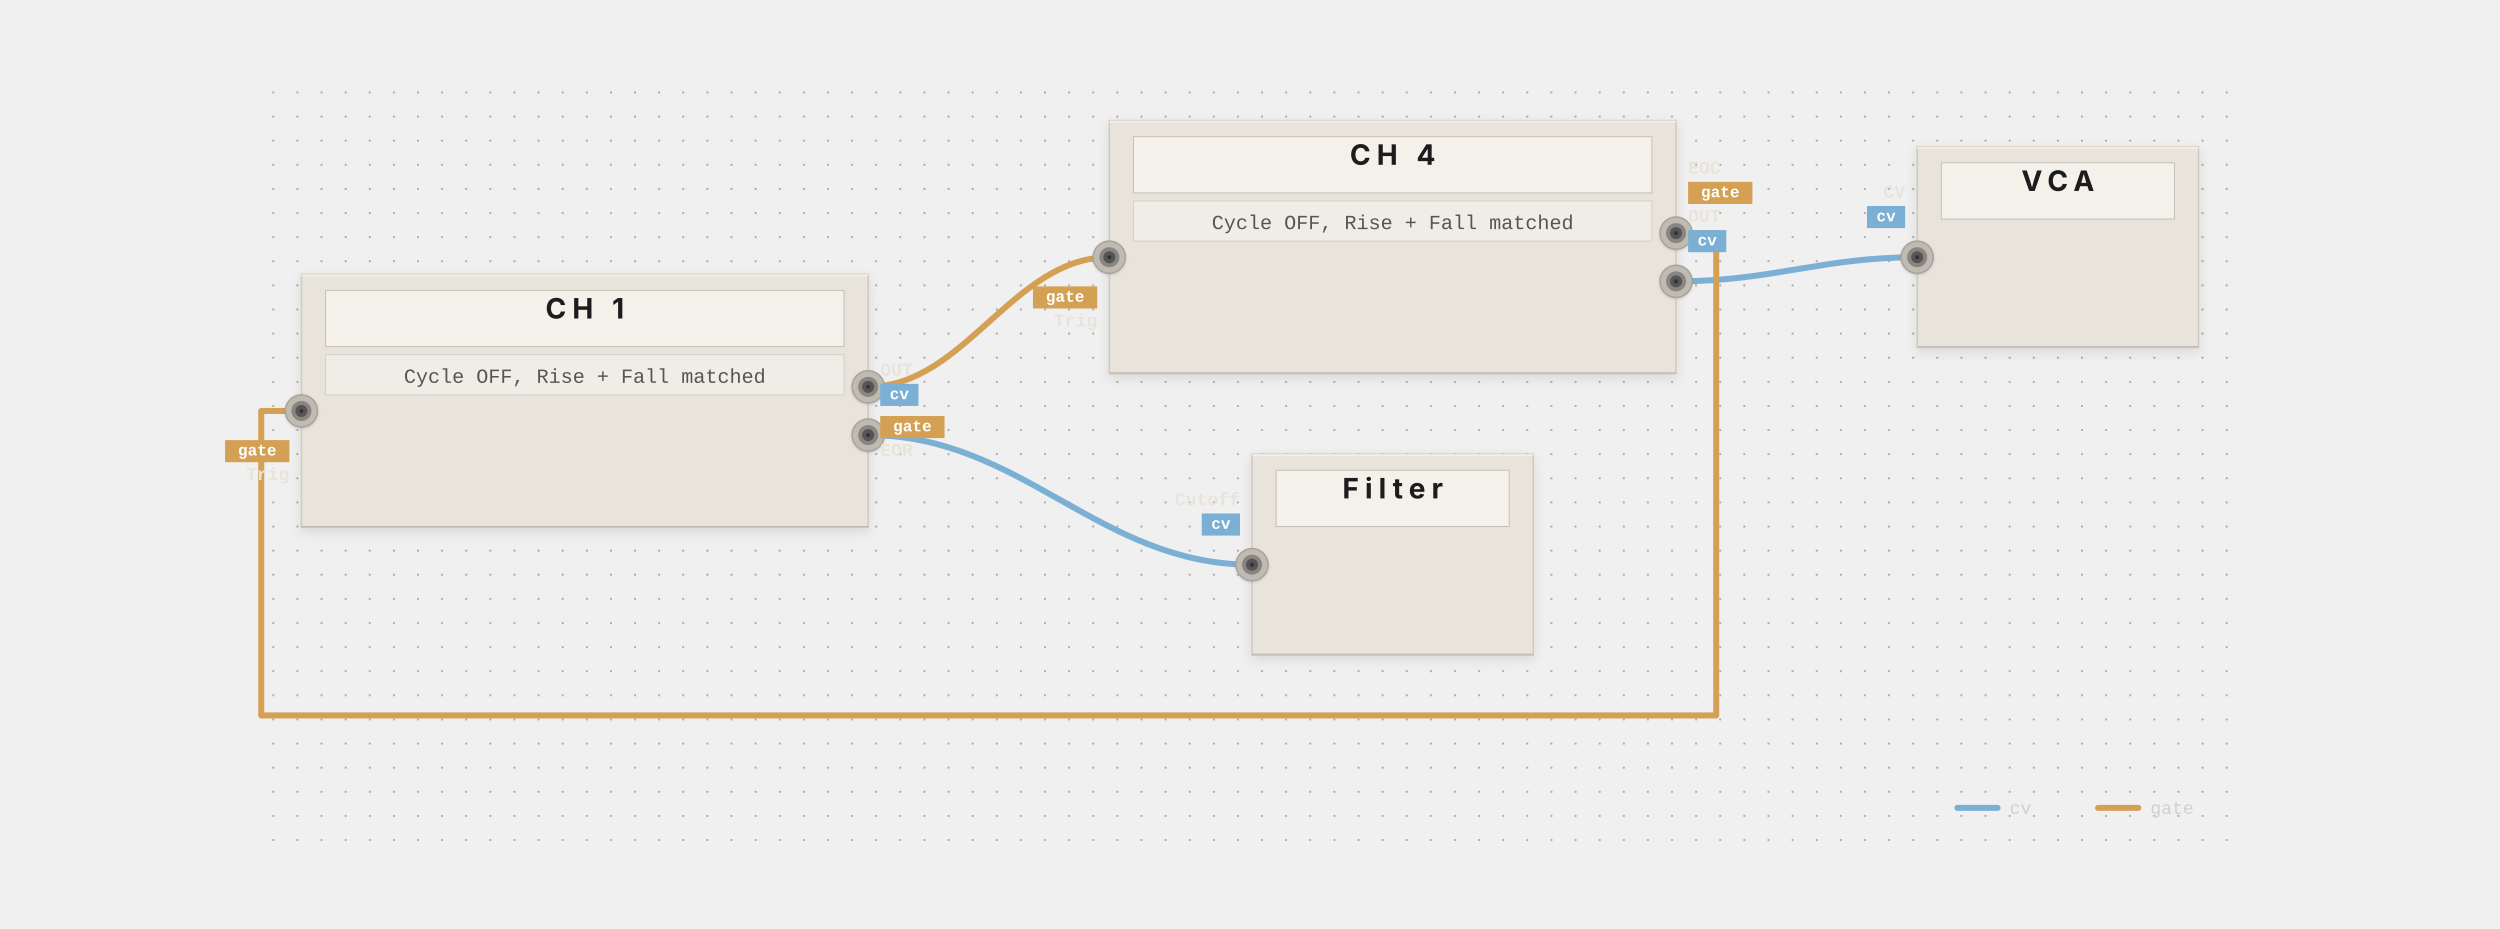
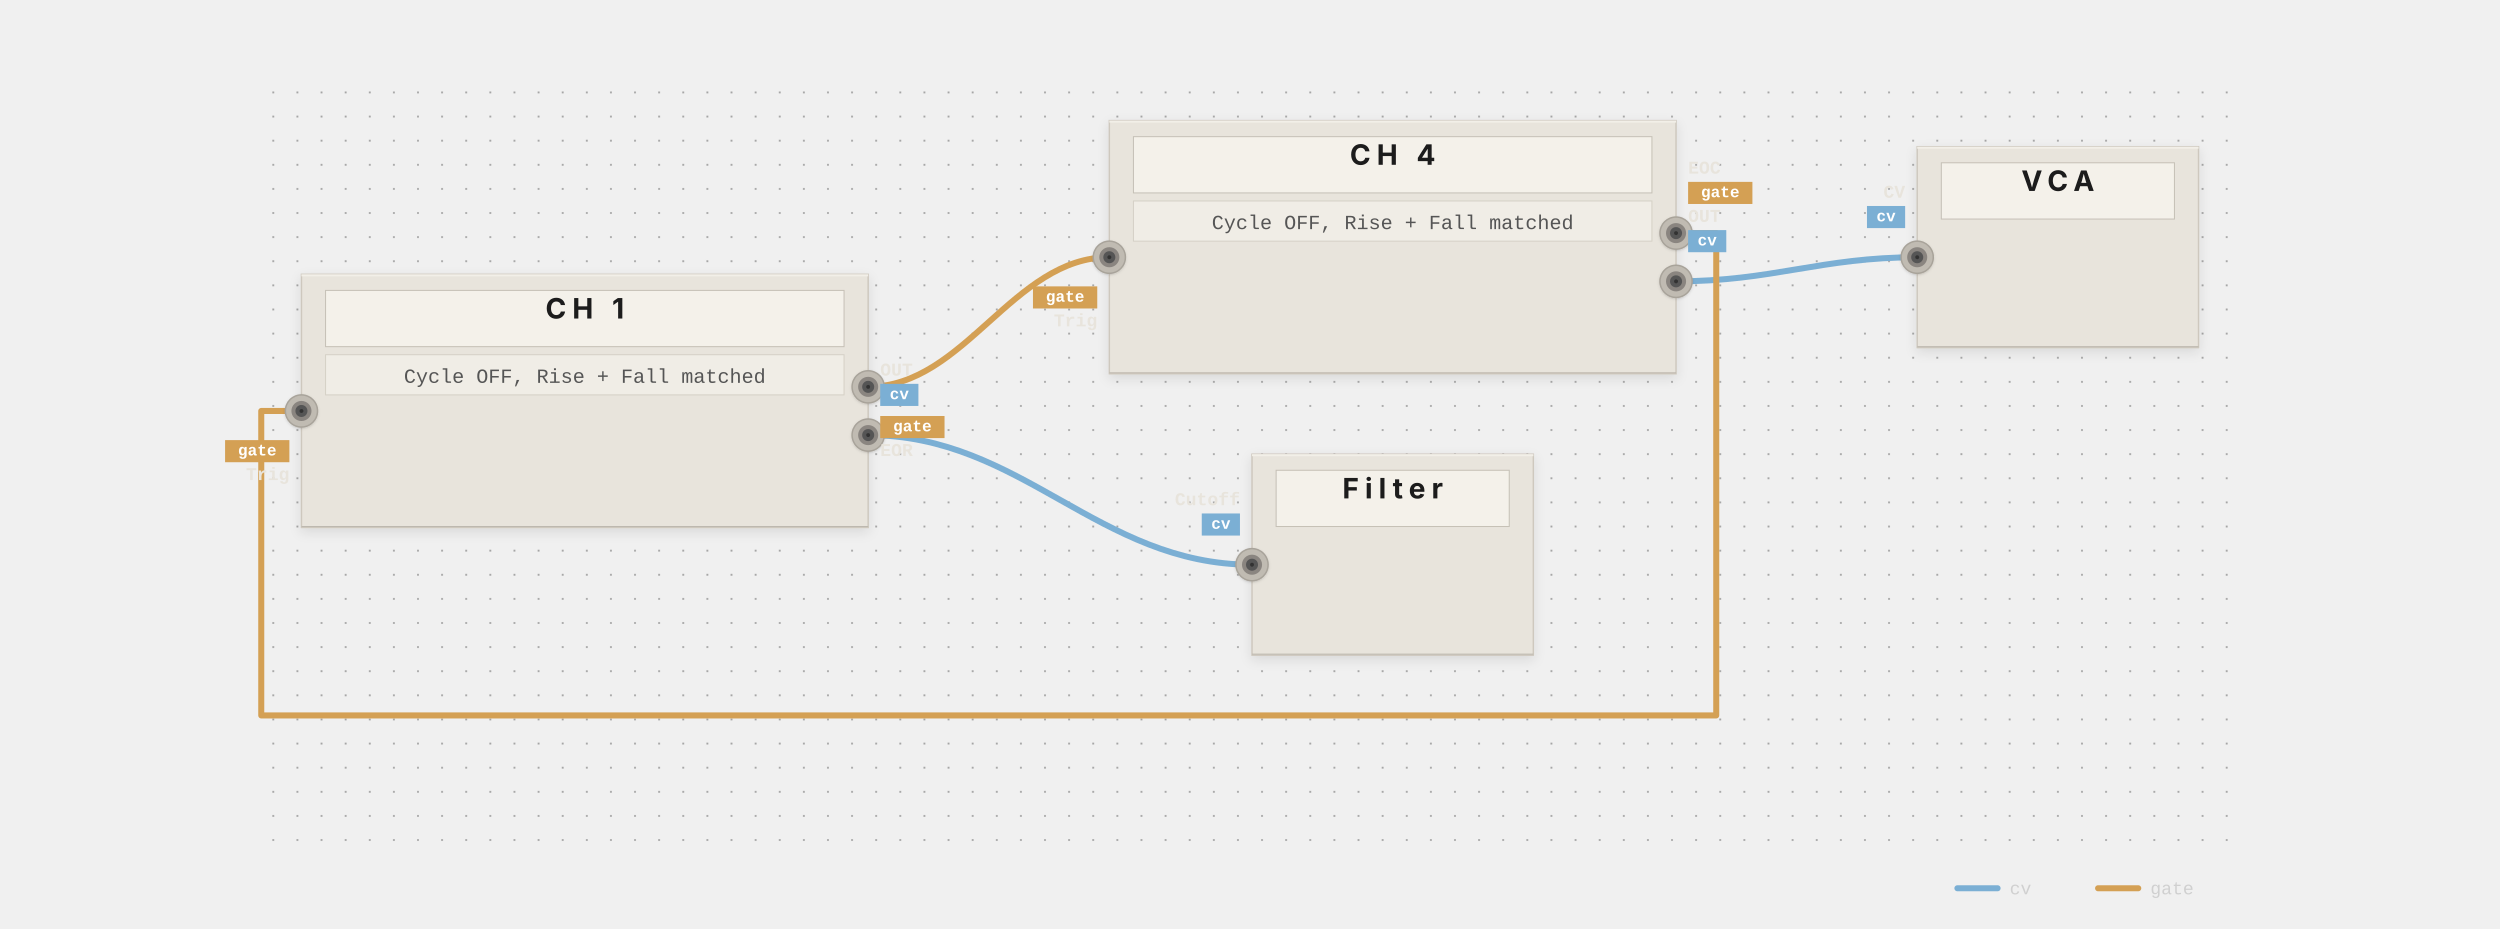
- <svg xmlns="http://www.w3.org/2000/svg" viewBox="-130 -40 1244 462" width="100%" data-pf-min-width="1244" role="img" aria-labelledby="pf-cffb1e-title pf-cffb1e-desc">
+ <svg xmlns="http://www.w3.org/2000/svg" viewBox="-130 -40 1244 462" width="100%" data-pf-min-width="1244" role="img" aria-labelledby="pf-ba3ef0-title pf-ba3ef0-desc">
  <style>@media print { .pf-panel, .pf-jack { filter: none; } }</style>
  <defs>
-     <filter id="pf-cffb1e-panel-shadow" x="-20%" y="-20%" width="140%" height="140%">
+     <filter id="pf-ba3ef0-panel-shadow" x="-20%" y="-20%" width="140%" height="140%">
      <feDropShadow dx="0" dy="2" stdDeviation="3" flood-opacity="0.1" />
    </filter>
-     <filter id="pf-cffb1e-jack-shadow" x="-20%" y="-20%" width="140%" height="140%">
+     <filter id="pf-ba3ef0-jack-shadow" x="-20%" y="-20%" width="140%" height="140%">
      <feDropShadow dx="0" dy="0.5" stdDeviation="0.8" flood-opacity="0.15" />
    </filter>
-     <pattern id="pf-cffb1e-dots" width="12" height="12" patternUnits="userSpaceOnUse">
+     <pattern id="pf-ba3ef0-dots" width="12" height="12" patternUnits="userSpaceOnUse">
      <circle cx="6" cy="6" r="0.5" fill="#555555" opacity="0.5" />
    </pattern>
  </defs>
  <g class="pf-layer-bg">
-     <rect width="984" height="382" fill="url(#pf-cffb1e-dots)" />
+     <rect width="984" height="382" fill="url(#pf-ba3ef0-dots)" />
  </g>
  <g class="pf-layer-cables">
    <path d="M 302 152.5 C 350 152.5, 374 88, 422 88" stroke="#d4a054" stroke-width="3" fill="none" stroke-linecap="round" stroke-linejoin="round" data-connection="conn-0" data-signal="gate" />
    <path d="M 302 176.5 C 378.4 176.5, 416.6 241, 493 241" stroke="#7bafd4" stroke-width="3" fill="none" stroke-linecap="round" stroke-linejoin="round" data-connection="conn-2" data-signal="cv" />
    <path d="M 704 100 C 752 100, 776 88, 824 88" stroke="#7bafd4" stroke-width="3" fill="none" stroke-linecap="round" stroke-linejoin="round" data-connection="conn-3" data-signal="cv" />
    <path d="M 704 76 L 724 76 L 724 316 L 0 316 L 0 164.5 L 20 164.5" stroke="#d4a054" stroke-width="3" fill="none" stroke-linecap="round" stroke-linejoin="round" data-connection="conn-1" data-signal="gate" />
    <circle cx="302" cy="152.5" r="3.5" fill="#c49244" />
    <circle cx="422" cy="88" r="3.5" fill="#c49244" />
    <circle cx="302" cy="176.5" r="3.5" fill="#6a9ec3" />
    <circle cx="493" cy="241" r="3.5" fill="#6a9ec3" />
    <circle cx="704" cy="100" r="3.5" fill="#6a9ec3" />
    <circle cx="824" cy="88" r="3.5" fill="#6a9ec3" />
    <circle cx="704" cy="76" r="3.5" fill="#c49244" />
    <circle cx="20" cy="164.5" r="3.5" fill="#c49244" />
  </g>
  <g class="pf-layer-panels">
-     <g data-module="MATHS" filter="url(#pf-cffb1e-panel-shadow)">
+     <g data-module="MATHS" filter="url(#pf-ba3ef0-panel-shadow)">
      <rect x="20" y="96.5" width="282" height="126" fill="#e8e4dc" stroke="#cec8be" stroke-width="0.75" rx="0" />
      <line x1="20" y1="97" x2="302" y2="97" stroke="#f2efe8" stroke-width="1" />
      <line x1="20" y1="222" x2="302" y2="222" stroke="#bdb8ae" stroke-width="0.5" />
      <rect x="32" y="104.5" width="258" height="28" fill="#f4f1ea" stroke="#c5c0b6" stroke-width="0.5" />
      <text x="161" y="118.5" text-anchor="middle" font-family="system-ui, -apple-system, BlinkMacSystemFont, 'Segoe UI', sans-serif" font-size="14" font-weight="700" fill="#1a1a1a" letter-spacing="3">CH 1</text>
    </g>
-     <g data-module="MATHS" filter="url(#pf-cffb1e-panel-shadow)">
+     <g data-module="MATHS" filter="url(#pf-ba3ef0-panel-shadow)">
      <rect x="422" y="20" width="282" height="126" fill="#e8e4dc" stroke="#cec8be" stroke-width="0.75" rx="0" />
      <line x1="422" y1="20.5" x2="704" y2="20.5" stroke="#f2efe8" stroke-width="1" />
      <line x1="422" y1="145.5" x2="704" y2="145.5" stroke="#bdb8ae" stroke-width="0.5" />
      <rect x="434" y="28" width="258" height="28" fill="#f4f1ea" stroke="#c5c0b6" stroke-width="0.5" />
      <text x="563" y="42" text-anchor="middle" font-family="system-ui, -apple-system, BlinkMacSystemFont, 'Segoe UI', sans-serif" font-size="14" font-weight="700" fill="#1a1a1a" letter-spacing="3">CH 4</text>
    </g>
-     <g data-module="Filter" filter="url(#pf-cffb1e-panel-shadow)">
+     <g data-module="Filter" filter="url(#pf-ba3ef0-panel-shadow)">
      <rect x="493" y="186" width="140" height="100" fill="#e8e4dc" stroke="#cec8be" stroke-width="0.75" rx="0" />
      <line x1="493" y1="186.5" x2="633" y2="186.5" stroke="#f2efe8" stroke-width="1" />
      <line x1="493" y1="285.5" x2="633" y2="285.5" stroke="#bdb8ae" stroke-width="0.5" />
      <rect x="505" y="194" width="116" height="28" fill="#f4f1ea" stroke="#c5c0b6" stroke-width="0.5" />
      <text x="563" y="208" text-anchor="middle" font-family="system-ui, -apple-system, BlinkMacSystemFont, 'Segoe UI', sans-serif" font-size="14" font-weight="700" fill="#1a1a1a" letter-spacing="3">Filter</text>
    </g>
-     <g data-module="VCA" filter="url(#pf-cffb1e-panel-shadow)">
+     <g data-module="VCA" filter="url(#pf-ba3ef0-panel-shadow)">
      <rect x="824" y="33" width="140" height="100" fill="#e8e4dc" stroke="#cec8be" stroke-width="0.75" rx="0" />
      <line x1="824" y1="33.5" x2="964" y2="33.5" stroke="#f2efe8" stroke-width="1" />
      <line x1="824" y1="132.5" x2="964" y2="132.5" stroke="#bdb8ae" stroke-width="0.5" />
      <rect x="836" y="41" width="116" height="28" fill="#f4f1ea" stroke="#c5c0b6" stroke-width="0.5" />
      <text x="894" y="55" text-anchor="middle" font-family="system-ui, -apple-system, BlinkMacSystemFont, 'Segoe UI', sans-serif" font-size="14" font-weight="700" fill="#1a1a1a" letter-spacing="3">VCA</text>
    </g>
  </g>
  <g class="pf-layer-params">
    <rect x="32" y="136.5" width="258" height="20" fill="#f0ede6" stroke="#d5d0c6" stroke-width="0.5" />
    <text x="161" y="150.5" text-anchor="middle" font-family="'SF Mono', 'Fira Code', Consolas, 'Courier New', monospace" font-size="10" fill="#555555">Cycle OFF, Rise + Fall matched</text>
    <rect x="434" y="60" width="258" height="20" fill="#f0ede6" stroke="#d5d0c6" stroke-width="0.5" />
    <text x="563" y="74" text-anchor="middle" font-family="'SF Mono', 'Fira Code', Consolas, 'Courier New', monospace" font-size="10" fill="#555555">Cycle OFF, Rise + Fall matched</text>
  </g>
  <g class="pf-layer-jacks">
-     <g data-port="maths--ch-1.trig" filter="url(#pf-cffb1e-jack-shadow)">
+     <g data-port="maths--ch-1.trig" filter="url(#pf-ba3ef0-jack-shadow)">
      <circle cx="20" cy="164.5" r="8" fill="#c0bbb2" stroke="#a8a39a" stroke-width="0.75" />
      <circle cx="20" cy="164.5" r="5" fill="#8a8580" />
      <circle cx="20" cy="164.5" r="3" fill="#555555" />
      <circle cx="20" cy="164.5" r="1" fill="#333333" />
    </g>
-     <g data-port="maths--ch-1.eor" filter="url(#pf-cffb1e-jack-shadow)">
+     <g data-port="maths--ch-1.eor" filter="url(#pf-ba3ef0-jack-shadow)">
      <circle cx="302" cy="152.5" r="8" fill="#c0bbb2" stroke="#a8a39a" stroke-width="0.75" />
      <circle cx="302" cy="152.5" r="5" fill="#8a8580" />
      <circle cx="302" cy="152.5" r="3" fill="#555555" />
      <circle cx="302" cy="152.5" r="1" fill="#333333" />
    </g>
-     <g data-port="maths--ch-1.out" filter="url(#pf-cffb1e-jack-shadow)">
+     <g data-port="maths--ch-1.out" filter="url(#pf-ba3ef0-jack-shadow)">
      <circle cx="302" cy="176.5" r="8" fill="#c0bbb2" stroke="#a8a39a" stroke-width="0.75" />
      <circle cx="302" cy="176.5" r="5" fill="#8a8580" />
      <circle cx="302" cy="176.5" r="3" fill="#555555" />
      <circle cx="302" cy="176.5" r="1" fill="#333333" />
    </g>
-     <g data-port="maths--ch-4.trig" filter="url(#pf-cffb1e-jack-shadow)">
+     <g data-port="maths--ch-4.trig" filter="url(#pf-ba3ef0-jack-shadow)">
      <circle cx="422" cy="88" r="8" fill="#c0bbb2" stroke="#a8a39a" stroke-width="0.75" />
      <circle cx="422" cy="88" r="5" fill="#8a8580" />
      <circle cx="422" cy="88" r="3" fill="#555555" />
      <circle cx="422" cy="88" r="1" fill="#333333" />
    </g>
-     <g data-port="maths--ch-4.eoc" filter="url(#pf-cffb1e-jack-shadow)">
+     <g data-port="maths--ch-4.eoc" filter="url(#pf-ba3ef0-jack-shadow)">
      <circle cx="704" cy="76" r="8" fill="#c0bbb2" stroke="#a8a39a" stroke-width="0.75" />
      <circle cx="704" cy="76" r="5" fill="#8a8580" />
      <circle cx="704" cy="76" r="3" fill="#555555" />
      <circle cx="704" cy="76" r="1" fill="#333333" />
    </g>
-     <g data-port="maths--ch-4.out" filter="url(#pf-cffb1e-jack-shadow)">
+     <g data-port="maths--ch-4.out" filter="url(#pf-ba3ef0-jack-shadow)">
      <circle cx="704" cy="100" r="8" fill="#c0bbb2" stroke="#a8a39a" stroke-width="0.75" />
      <circle cx="704" cy="100" r="5" fill="#8a8580" />
      <circle cx="704" cy="100" r="3" fill="#555555" />
      <circle cx="704" cy="100" r="1" fill="#333333" />
    </g>
-     <g data-port="filter.cutoff" filter="url(#pf-cffb1e-jack-shadow)">
+     <g data-port="filter.cutoff" filter="url(#pf-ba3ef0-jack-shadow)">
      <circle cx="493" cy="241" r="8" fill="#c0bbb2" stroke="#a8a39a" stroke-width="0.75" />
      <circle cx="493" cy="241" r="5" fill="#8a8580" />
      <circle cx="493" cy="241" r="3" fill="#555555" />
      <circle cx="493" cy="241" r="1" fill="#333333" />
    </g>
-     <g data-port="vca.cv" filter="url(#pf-cffb1e-jack-shadow)">
+     <g data-port="vca.cv" filter="url(#pf-ba3ef0-jack-shadow)">
      <circle cx="824" cy="88" r="8" fill="#c0bbb2" stroke="#a8a39a" stroke-width="0.75" />
      <circle cx="824" cy="88" r="5" fill="#8a8580" />
      <circle cx="824" cy="88" r="3" fill="#555555" />
      <circle cx="824" cy="88" r="1" fill="#333333" />
    </g>
  </g>
  <g class="pf-layer-labels">
    <text x="14" y="196.5" font-family="'SF Mono', 'Fira Code', Consolas, 'Courier New', monospace" font-size="9" fill="#e8e4dc" font-weight="600" text-anchor="end" dominant-baseline="central">Trig</text>
    <rect class="pf-port-pill" x="-18" y="179" width="32" height="11" rx="0" fill="#d4a054" data-signal="gate" />
    <text class="pf-port-pill-text" x="-2" y="184.5" text-anchor="middle" dominant-baseline="central" font-family="'SF Mono', 'Fira Code', Consolas, 'Courier New', monospace" font-size="8" fill="#ffffff" font-weight="600">gate</text>
    <text x="308" y="184.5" font-family="'SF Mono', 'Fira Code', Consolas, 'Courier New', monospace" font-size="9" fill="#e8e4dc" font-weight="600" text-anchor="start" dominant-baseline="central">EOR</text>
    <rect class="pf-port-pill" x="308" y="167" width="32" height="11" rx="0" fill="#d4a054" data-signal="gate" />
    <text class="pf-port-pill-text" x="324" y="172.5" text-anchor="middle" dominant-baseline="central" font-family="'SF Mono', 'Fira Code', Consolas, 'Courier New', monospace" font-size="8" fill="#ffffff" font-weight="600">gate</text>
    <text x="308" y="144.5" font-family="'SF Mono', 'Fira Code', Consolas, 'Courier New', monospace" font-size="9" fill="#e8e4dc" font-weight="600" text-anchor="start" dominant-baseline="central">OUT</text>
    <rect class="pf-port-pill" x="308" y="151" width="19" height="11" rx="0" fill="#7bafd4" data-signal="cv" />
    <text class="pf-port-pill-text" x="317.5" y="156.5" text-anchor="middle" dominant-baseline="central" font-family="'SF Mono', 'Fira Code', Consolas, 'Courier New', monospace" font-size="8" fill="#ffffff" font-weight="600">cv</text>
    <text x="416" y="120" font-family="'SF Mono', 'Fira Code', Consolas, 'Courier New', monospace" font-size="9" fill="#e8e4dc" font-weight="600" text-anchor="end" dominant-baseline="central">Trig</text>
    <rect class="pf-port-pill" x="384" y="102.5" width="32" height="11" rx="0" fill="#d4a054" data-signal="gate" />
    <text class="pf-port-pill-text" x="400" y="108" text-anchor="middle" dominant-baseline="central" font-family="'SF Mono', 'Fira Code', Consolas, 'Courier New', monospace" font-size="8" fill="#ffffff" font-weight="600">gate</text>
    <text x="710" y="44" font-family="'SF Mono', 'Fira Code', Consolas, 'Courier New', monospace" font-size="9" fill="#e8e4dc" font-weight="600" text-anchor="start" dominant-baseline="central">EOC</text>
    <rect class="pf-port-pill" x="710" y="50.5" width="32" height="11" rx="0" fill="#d4a054" data-signal="gate" />
    <text class="pf-port-pill-text" x="726" y="56" text-anchor="middle" dominant-baseline="central" font-family="'SF Mono', 'Fira Code', Consolas, 'Courier New', monospace" font-size="8" fill="#ffffff" font-weight="600">gate</text>
    <text x="710" y="68" font-family="'SF Mono', 'Fira Code', Consolas, 'Courier New', monospace" font-size="9" fill="#e8e4dc" font-weight="600" text-anchor="start" dominant-baseline="central">OUT</text>
    <rect class="pf-port-pill" x="710" y="74.5" width="19" height="11" rx="0" fill="#7bafd4" data-signal="cv" />
    <text class="pf-port-pill-text" x="719.5" y="80" text-anchor="middle" dominant-baseline="central" font-family="'SF Mono', 'Fira Code', Consolas, 'Courier New', monospace" font-size="8" fill="#ffffff" font-weight="600">cv</text>
    <text x="487" y="209" font-family="'SF Mono', 'Fira Code', Consolas, 'Courier New', monospace" font-size="9" fill="#e8e4dc" font-weight="600" text-anchor="end" dominant-baseline="central">Cutoff</text>
    <rect class="pf-port-pill" x="468" y="215.5" width="19" height="11" rx="0" fill="#7bafd4" data-signal="cv" />
    <text class="pf-port-pill-text" x="477.5" y="221" text-anchor="middle" dominant-baseline="central" font-family="'SF Mono', 'Fira Code', Consolas, 'Courier New', monospace" font-size="8" fill="#ffffff" font-weight="600">cv</text>
    <text x="818" y="56" font-family="'SF Mono', 'Fira Code', Consolas, 'Courier New', monospace" font-size="9" fill="#e8e4dc" font-weight="600" text-anchor="end" dominant-baseline="central">CV</text>
    <rect class="pf-port-pill" x="799" y="62.5" width="19" height="11" rx="0" fill="#7bafd4" data-signal="cv" />
    <text class="pf-port-pill-text" x="808.5" y="68" text-anchor="middle" dominant-baseline="central" font-family="'SF Mono', 'Fira Code', Consolas, 'Courier New', monospace" font-size="8" fill="#ffffff" font-weight="600">cv</text>
  </g>
  <g class="pf-layer-annotations" />
  <g class="pf-layer-legend">
-     <g transform="translate(844, 362)">
+     <g transform="translate(844, 402)">
      <line x1="0" y1="0" x2="20" y2="0" stroke="#7bafd4" stroke-width="3" stroke-linecap="round" />
      <text x="26" y="3" font-family="'SF Mono', 'Fira Code', Consolas, 'Courier New', monospace" font-size="9" fill="#d0d0d0">cv</text>
    </g>
-     <g transform="translate(914, 362)">
+     <g transform="translate(914, 402)">
      <line x1="0" y1="0" x2="20" y2="0" stroke="#d4a054" stroke-width="3" stroke-linecap="round" />
      <text x="26" y="3" font-family="'SF Mono', 'Fira Code', Consolas, 'Courier New', monospace" font-size="9" fill="#d0d0d0">gate</text>
    </g>
  </g>
</svg>
